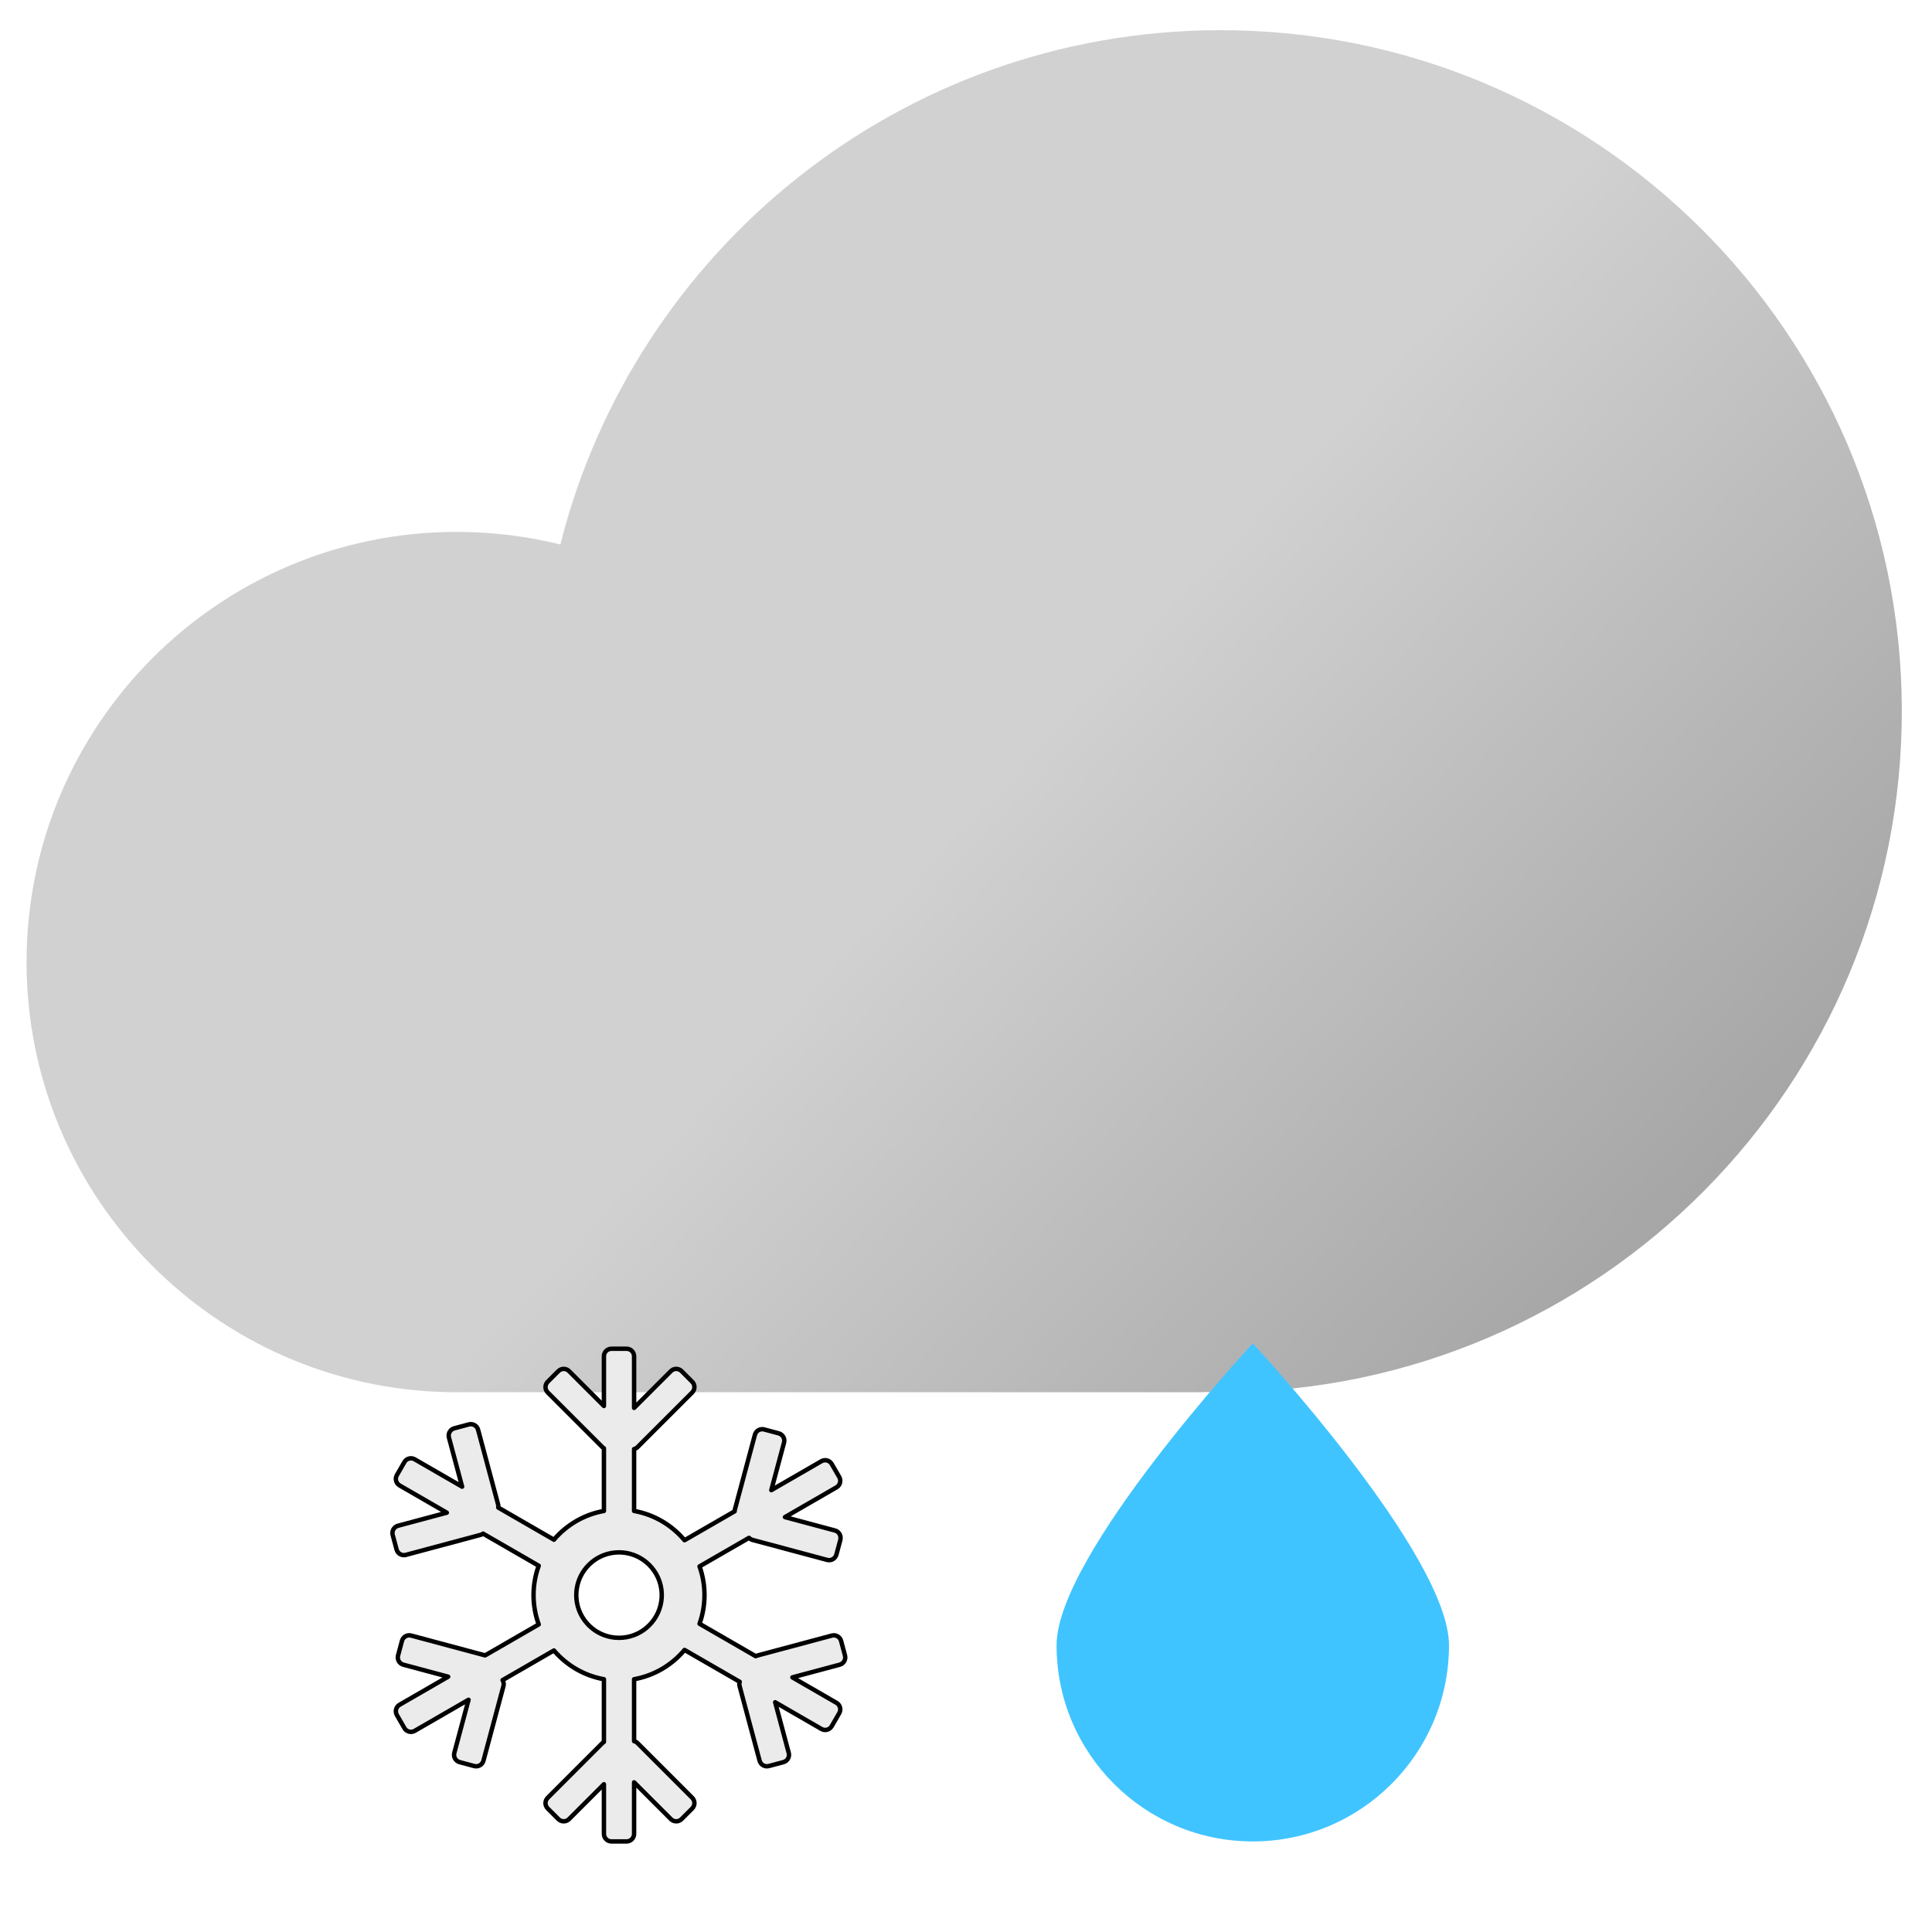
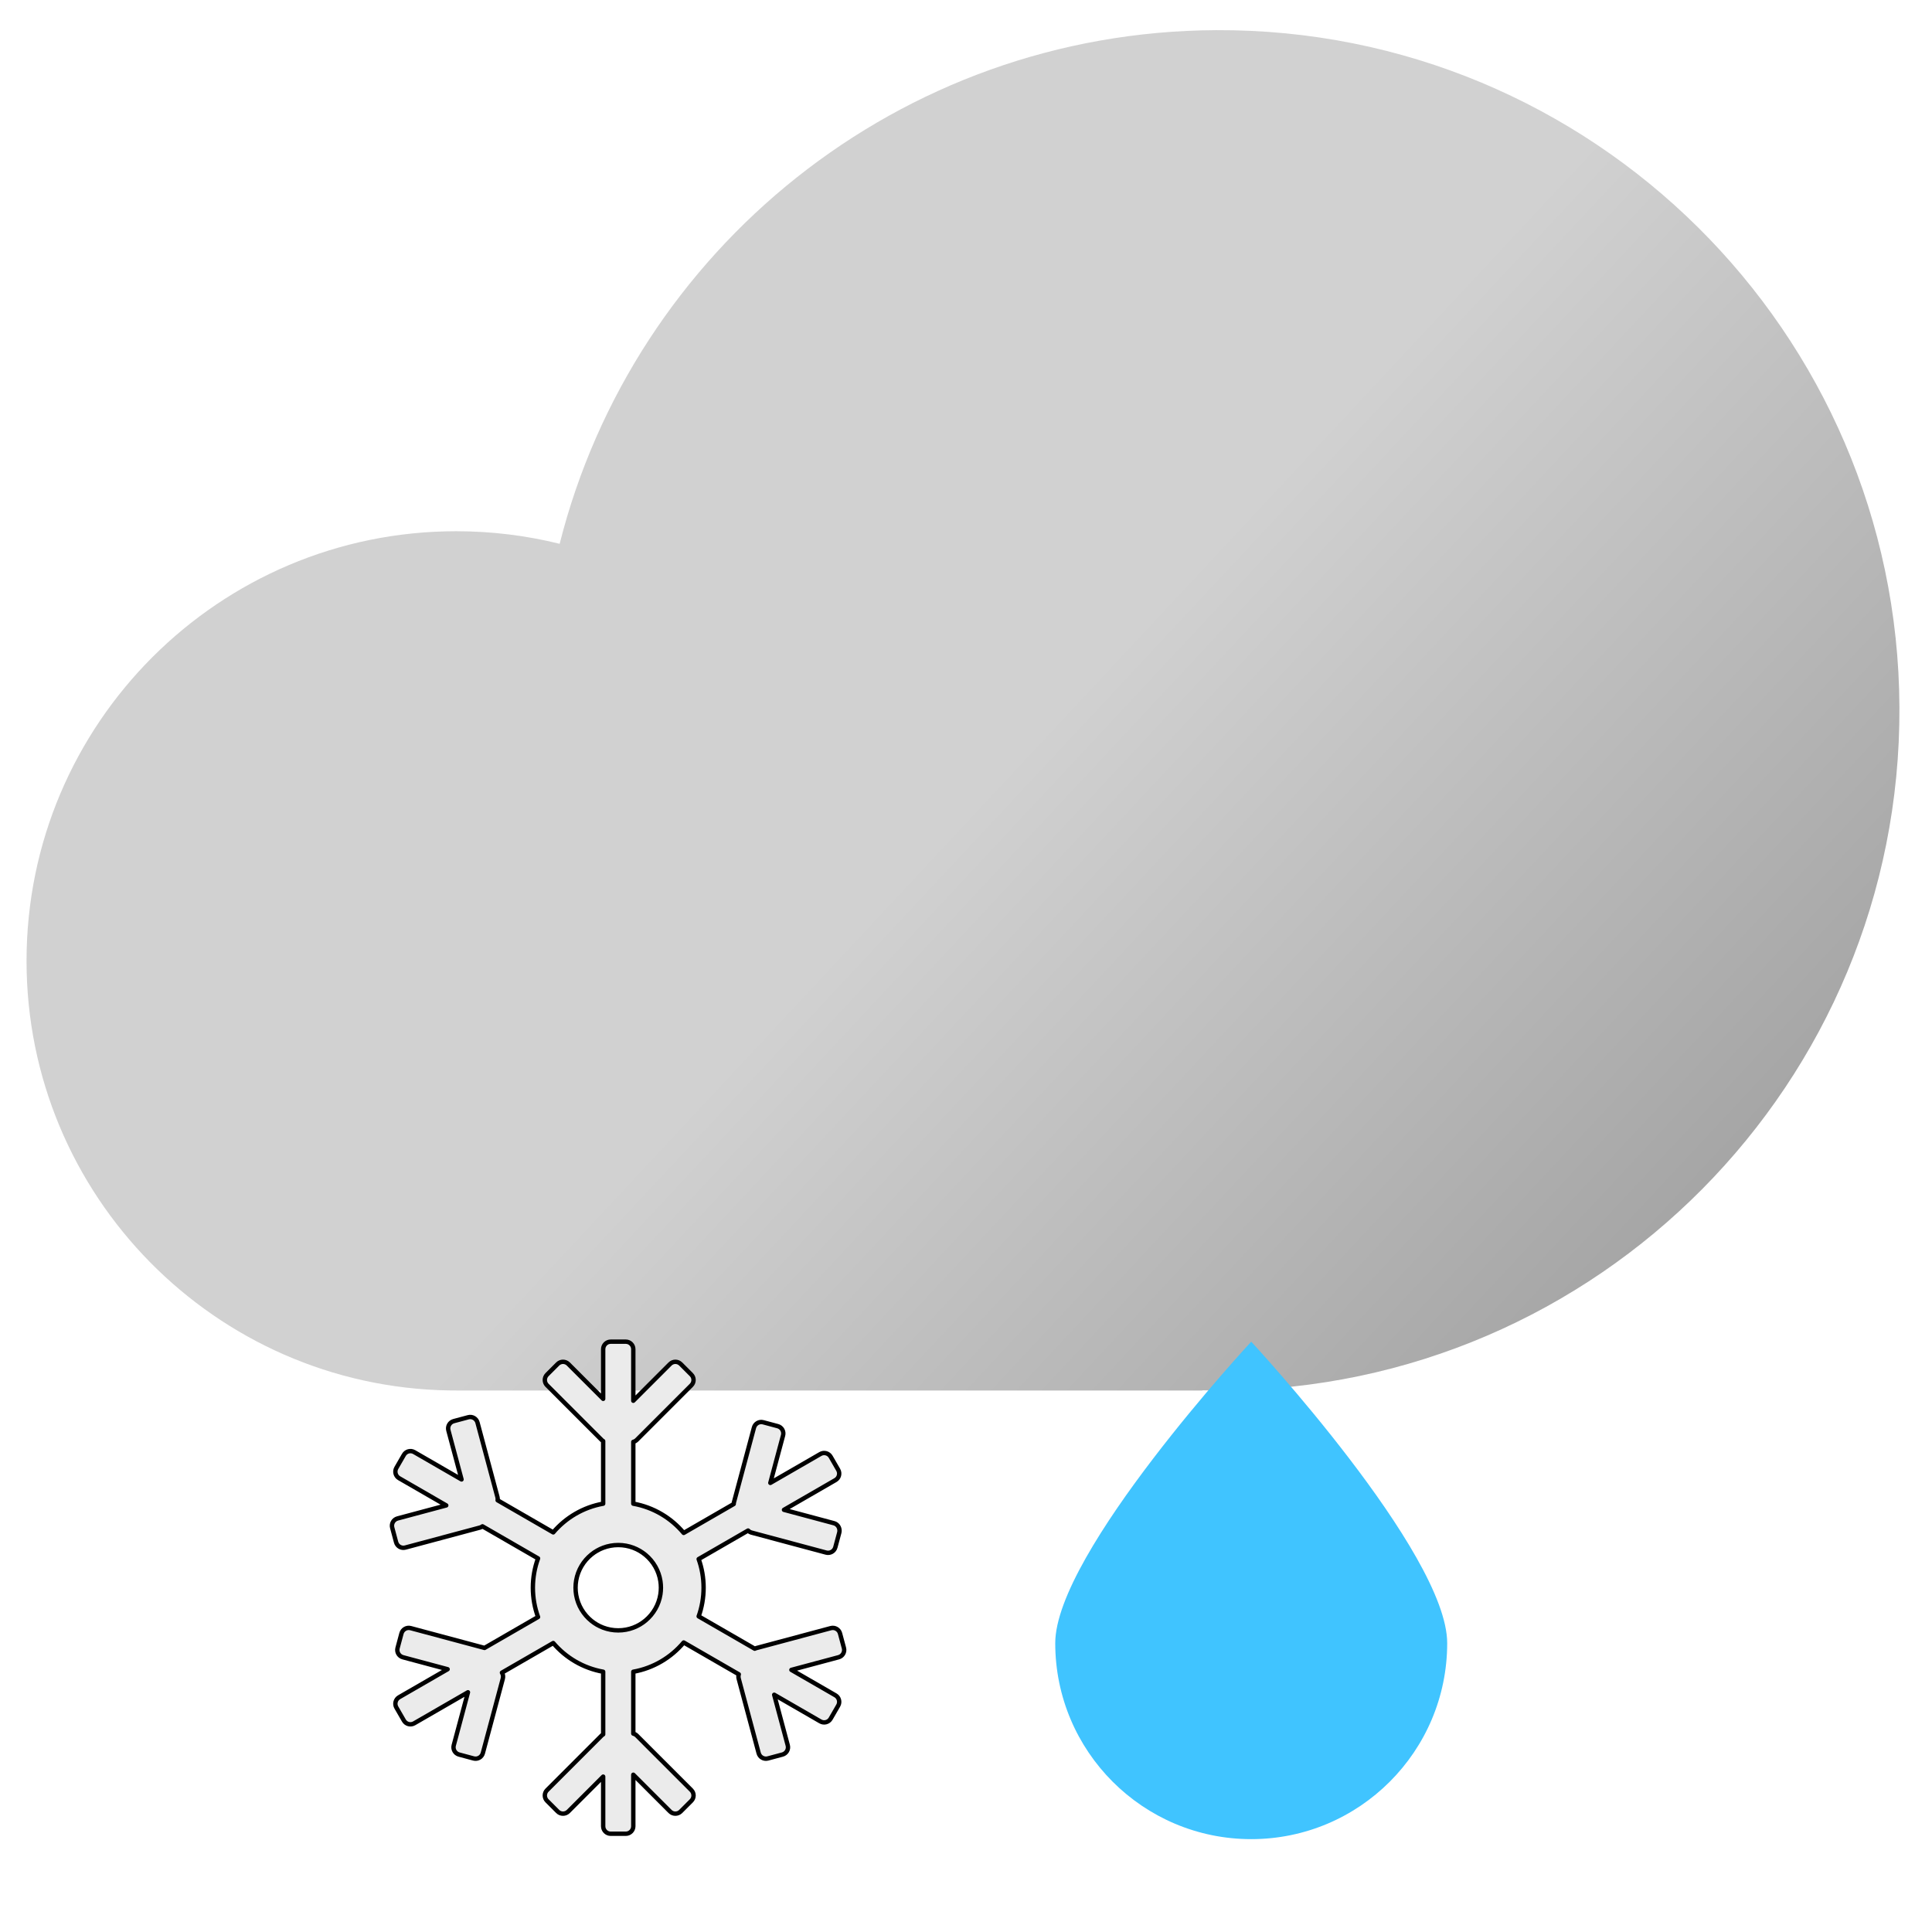
- <svg xmlns="http://www.w3.org/2000/svg" width="100%" height="100%" viewBox="0 0 128 128" version="1.1" xml:space="preserve" style="fill-rule:evenodd;clip-rule:evenodd;stroke-linecap:round;stroke-linejoin:round;stroke-miterlimit:1.5;">
-   <g transform="matrix(1,0,0,1,-0.239341,-28.7607)">
-     <path d="M30,120.996C14.501,120.728 2,108.063 2,92.5C2,76.77 14.77,64 30.5,64C32.866,64 35.166,64.289 37.364,64.834C42.278,45.344 59.893,30.858 80.911,30.761C105.813,30.646 126.124,50.77 126.239,75.672C126.354,100.574 106.23,120.885 81.328,121C80.884,121.002 80.441,120.997 80,120.986L80,121L30.5,121C30.333,121 30.166,120.999 30,120.996Z" style="fill:url(#_Linear1);" />
-   </g>
-   <g transform="matrix(0.666174,0,0,0.666174,-1.95711,66.0414)">
-     <path d="M81.003,51.744L85.977,53.077C86.317,53.168 86.533,53.478 86.533,53.815C86.533,53.883 86.526,53.953 86.508,54.023L86.119,55.472C86.012,55.872 85.601,56.109 85.201,56.002L77.776,54.013C77.639,53.976 77.521,53.903 77.429,53.807L72.509,56.648C72.827,57.54 73,58.5 73,59.5C73,60.5 72.827,61.46 72.509,62.352L78.09,65.574C78.138,65.55 78.189,65.53 78.243,65.515L85.668,63.526C86.067,63.419 86.479,63.656 86.586,64.056L86.974,65.505C87.081,65.905 86.844,66.316 86.444,66.423L81.743,67.683L86.129,70.215C86.488,70.422 86.611,70.882 86.404,71.24L85.654,72.539C85.447,72.898 84.988,73.021 84.629,72.814L80.03,70.158L81.38,75.195C81.487,75.595 81.249,76.007 80.849,76.114L79.4,76.502C79.001,76.609 78.589,76.372 78.482,75.972L76.492,68.547C76.453,68.402 76.46,68.255 76.503,68.122L71.017,64.955C69.762,66.452 68.002,67.511 66,67.868L66,74.028C66.127,74.06 66.246,74.125 66.345,74.224L71.78,79.659C72.073,79.952 72.073,80.427 71.78,80.72L70.72,81.78C70.427,82.073 69.952,82.073 69.659,81.78L66,78.121L66,83.25C66,83.664 65.664,84 65.25,84L63.75,84C63.336,84 63,83.664 63,83.25L63,78.311L59.53,81.78C59.238,82.073 58.762,82.073 58.47,81.78L57.409,80.72C57.116,80.427 57.116,79.952 57.409,79.659L62.844,74.224C62.892,74.176 62.944,74.137 63,74.104L63,67.868C61.022,67.515 59.28,66.477 58.028,65.008L52.92,67.958C53.026,68.128 53.063,68.339 53.008,68.547L51.018,75.972C50.911,76.372 50.499,76.609 50.1,76.502L48.651,76.114C48.251,76.007 48.013,75.595 48.12,75.195L49.536,69.911L44.181,73.003C43.823,73.21 43.364,73.087 43.157,72.729L42.407,71.429C42.2,71.071 42.323,70.612 42.681,70.405L47.51,67.617L43.056,66.423C42.656,66.316 42.419,65.905 42.526,65.505L42.914,64.056C43.021,63.656 43.433,63.419 43.832,63.526L51.185,65.496L56.515,62.418C56.182,61.508 56,60.525 56,59.5C56,58.475 56.182,57.492 56.515,56.582L50.981,53.387C50.907,53.444 50.82,53.487 50.724,53.513L43.299,55.502C42.899,55.609 42.488,55.372 42.381,54.972L41.992,53.523C41.885,53.123 42.123,52.711 42.523,52.604L47.374,51.304L42.681,48.595C42.323,48.388 42.2,47.929 42.407,47.571L43.157,46.271C43.364,45.913 43.823,45.79 44.181,45.997L48.897,48.719L47.587,43.832C47.48,43.433 47.718,43.021 48.117,42.914L49.566,42.526C49.966,42.419 50.378,42.656 50.485,43.056L52.474,50.481C52.503,50.586 52.507,50.693 52.49,50.794L58.028,53.992C59.28,52.523 61.022,51.485 63,51.132L63,44.9C62.944,44.868 62.892,44.828 62.844,44.78L57.409,39.345C57.116,39.053 57.116,38.577 57.409,38.285L58.47,37.224C58.762,36.931 59.238,36.931 59.53,37.224L63,40.694L63,35.75C63,35.336 63.336,35 63.75,35L65.25,35C65.664,35 66,35.336 66,35.75L66,40.883L69.659,37.224C69.952,36.931 70.427,36.931 70.72,37.224L71.78,38.285C72.073,38.577 72.073,39.053 71.78,39.345L66.345,44.78C66.246,44.879 66.127,44.945 66,44.977L66,51.132C68.002,51.489 69.762,52.548 71.017,54.045L76,51.168C76.001,51.106 76.009,51.043 76.026,50.981L78.015,43.556C78.122,43.156 78.534,42.919 78.934,43.026L80.383,43.414C80.782,43.521 81.02,43.933 80.913,44.332L79.645,49.064L84.629,46.186C84.988,45.979 85.447,46.102 85.654,46.461L86.404,47.76C86.611,48.118 86.488,48.578 86.129,48.785L81.003,51.744ZM61.836,56.19C61.048,56.825 60.491,57.735 60.312,58.774C60.271,59.01 60.25,59.253 60.25,59.5C60.25,59.747 60.271,59.99 60.312,60.226C60.491,61.265 61.048,62.175 61.836,62.81C62.183,63.09 62.575,63.317 63,63.477C63.467,63.654 63.972,63.75 64.5,63.75C65.028,63.75 65.533,63.654 66,63.477C66.448,63.308 66.86,63.065 67.222,62.763C67.997,62.116 68.539,61.197 68.7,60.153C68.733,59.94 68.75,59.722 68.75,59.5C68.75,59.278 68.733,59.06 68.7,58.847C68.539,57.803 67.997,56.884 67.222,56.237C66.86,55.935 66.448,55.692 66,55.523C65.533,55.346 65.028,55.25 64.5,55.25C63.972,55.25 63.467,55.346 63,55.523C62.575,55.683 62.183,55.91 61.836,56.19Z" style="fill:rgb(235,235,235);stroke:black;stroke-width:0.44px;" />
-   </g>
-   <g transform="matrix(1.73333,0,0,1.1,-51.3333,5.4)">
-     <path d="M77.5,76C77.5,76 85,88.727 85,94.182C85,100.704 81.639,106 77.5,106C73.361,106 70,100.704 70,94.182C70,88.727 77.5,76 77.5,76Z" style="fill:rgb(64,196,255);" />
-   </g>
+ <svg xmlns="http://www.w3.org/2000/svg" width="100%" height="100%" viewBox="0 0 534 534" version="1.1" xml:space="preserve" style="fill-rule:evenodd;clip-rule:evenodd;stroke-linecap:round;stroke-linejoin:round;stroke-miterlimit:1.5;">
+   <path d="M124.003,384.313c-64.581,-1.114 -116.667,-53.888 -116.667,-118.732c0,-65.54 53.21,-118.75 118.75,-118.75c9.859,-0 19.44,1.204 28.602,3.473c20.472,-81.209 93.867,-141.564 181.446,-141.969c103.758,-0.478 188.385,83.371 188.864,187.129c0.479,103.759 -83.371,188.386 -187.129,188.865c-1.851,0.008 -3.695,-0.01 -5.533,-0.055l0,0.057l-206.25,-0c-0.696,-0 -1.39,-0.006 -2.083,-0.018Z" style="fill:url(#_Linear1);" />
+   <path d="M216.689,417.309l13.806,3.7c0.942,0.252 1.543,1.114 1.543,2.049c-0,0.19 -0.02,0.384 -0.071,0.578l-1.078,4.021c-0.297,1.11 -1.44,1.77 -2.55,1.472l-20.608,-5.522c-0.381,-0.102 -0.709,-0.304 -0.964,-0.569l-13.657,7.885c0.883,2.474 1.363,5.139 1.363,7.916c0,2.776 -0.48,5.441 -1.363,7.916l15.493,8.944c0.132,-0.069 0.274,-0.124 0.423,-0.164l20.609,-5.522c1.11,-0.298 2.252,0.362 2.549,1.472l1.078,4.022c0.297,1.109 -0.362,2.252 -1.472,2.549l-13.049,3.497l12.175,7.029c0.995,0.574 1.336,1.848 0.762,2.844l-2.082,3.605c-0.574,0.995 -1.849,1.337 -2.844,0.762l-12.766,-7.37l3.747,13.981c0.297,1.11 -0.363,2.253 -1.473,2.55l-4.021,1.078c-1.11,0.297 -2.253,-0.363 -2.55,-1.472l-5.522,-20.609c-0.108,-0.403 -0.09,-0.81 0.031,-1.18l-15.229,-8.792c-3.482,4.155 -8.369,7.095 -13.926,8.086l0,17.098c0.352,0.089 0.684,0.271 0.959,0.545l15.086,15.087c0.813,0.812 0.813,2.131 0,2.944l-2.944,2.944c-0.812,0.812 -2.132,0.812 -2.944,0l-10.157,-10.157l0,14.236c0,1.149 -0.933,2.082 -2.082,2.082l-4.163,-0c-1.149,-0 -2.082,-0.933 -2.082,-2.082l-0,-13.71l-9.631,9.631c-0.812,0.812 -2.132,0.812 -2.944,0l-2.944,-2.944c-0.813,-0.813 -0.813,-2.132 -0,-2.944l15.086,-15.087c0.133,-0.132 0.278,-0.243 0.433,-0.332l-0,-17.311c-5.491,-0.979 -10.326,-3.86 -13.8,-7.936l-14.179,8.186c0.293,0.471 0.398,1.058 0.243,1.636l-5.522,20.609c-0.298,1.109 -1.44,1.769 -2.55,1.472l-4.022,-1.078c-1.109,-0.297 -1.769,-1.44 -1.472,-2.55l3.93,-14.666l-14.863,8.581c-0.995,0.575 -2.27,0.233 -2.844,-0.762l-2.082,-3.605c-0.574,-0.996 -0.233,-2.27 0.762,-2.844l13.404,-7.739l-12.364,-3.313c-1.11,-0.297 -1.769,-1.44 -1.472,-2.549l1.078,-4.022c0.297,-1.11 1.439,-1.77 2.549,-1.472l20.408,5.468l14.795,-8.542c-0.924,-2.527 -1.429,-5.255 -1.429,-8.1c-0,-2.846 0.505,-5.574 1.429,-8.1l-15.359,-8.868c-0.208,0.157 -0.449,0.277 -0.716,0.348l-20.608,5.522c-1.11,0.298 -2.252,-0.362 -2.55,-1.472l-1.077,-4.021c-0.298,-1.11 0.362,-2.253 1.472,-2.55l13.466,-3.608l-13.026,-7.521c-0.995,-0.574 -1.336,-1.848 -0.762,-2.843l2.082,-3.606c0.574,-0.995 1.849,-1.337 2.844,-0.762l13.088,7.556l-3.635,-13.564c-0.297,-1.11 0.362,-2.252 1.472,-2.55l4.022,-1.077c1.11,-0.298 2.252,0.362 2.55,1.472l5.522,20.608c0.078,0.293 0.09,0.589 0.044,0.871l15.372,8.875c3.474,-4.077 8.309,-6.958 13.8,-7.937l-0,-17.299c-0.155,-0.089 -0.3,-0.199 -0.433,-0.332l-15.086,-15.086c-0.813,-0.813 -0.813,-2.132 -0,-2.944l2.944,-2.944c0.812,-0.813 2.132,-0.813 2.944,-0l9.631,9.631l-0,-13.723c-0,-1.149 0.933,-2.082 2.082,-2.082l4.163,0c1.149,0 2.082,0.933 2.082,2.082l0,14.249l10.157,-10.157c0.812,-0.813 2.132,-0.813 2.944,-0l2.944,2.944c0.813,0.812 0.813,2.131 0,2.944l-15.086,15.086c-0.275,0.275 -0.607,0.457 -0.959,0.546l0,17.085c5.557,0.991 10.444,3.931 13.926,8.086l13.831,-7.986c0.002,-0.172 0.025,-0.347 0.072,-0.521l5.522,-20.608c0.297,-1.11 1.44,-1.77 2.549,-1.473l4.022,1.078c1.11,0.297 1.769,1.44 1.472,2.55l-3.519,13.133l13.834,-7.987c0.995,-0.575 2.27,-0.233 2.844,0.762l2.082,3.606c0.574,0.995 0.233,2.269 -0.762,2.843l-14.227,8.214Zm-53.205,12.341c-2.187,1.763 -3.732,4.29 -4.23,7.173c-0.112,0.655 -0.171,1.329 -0.171,2.016c-0,0.687 0.059,1.36 0.171,2.015c0.498,2.883 2.043,5.41 4.23,7.173c0.964,0.777 2.053,1.406 3.232,1.851c1.295,0.49 2.698,0.757 4.164,0.757c1.465,0 2.868,-0.267 4.163,-0.757c1.244,-0.469 2.388,-1.144 3.391,-1.981c2.153,-1.798 3.656,-4.349 4.104,-7.246c0.091,-0.591 0.138,-1.196 0.138,-1.812c0,-0.617 -0.047,-1.222 -0.138,-1.812c-0.448,-2.898 -1.951,-5.448 -4.104,-7.247c-1.003,-0.837 -2.147,-1.511 -3.391,-1.981c-1.295,-0.49 -2.698,-0.757 -4.163,-0.757c-1.466,-0 -2.869,0.267 -4.164,0.757c-1.179,0.445 -2.268,1.074 -3.232,1.851Z" style="fill:#ebebeb;stroke:#000;stroke-width:1.21px;" />
+   <path d="M345.833,370.833c0,0 54.167,58.334 54.167,83.334c0,29.895 -24.271,54.166 -54.167,54.166c-29.895,0 -54.166,-24.271 -54.166,-54.166c-0,-25 54.166,-83.334 54.166,-83.334Z" style="fill:#40c4ff;" />
  <defs>
-     <linearGradient id="_Linear1" x1="0" y1="0" x2="1" y2="0" gradientUnits="userSpaceOnUse" gradientTransform="matrix(59,55,-55,59,74,72)">
-       <stop offset="0" style="stop-color:rgb(209,209,209);stop-opacity:1" />
-       <stop offset="1" style="stop-color:rgb(142,142,142);stop-opacity:1" />
+     <linearGradient id="_Linear1" x1="0" y1="0" x2="1" y2="0" gradientUnits="userSpaceOnUse" gradientTransform="matrix(245.833,229.167,-229.167,245.833,307.336,180.164)">
+       <stop offset="0" style="stop-color:#d1d1d1;stop-opacity:1" />
+       <stop offset="1" style="stop-color:#8e8e8e;stop-opacity:1" />
    </linearGradient>
  </defs>
</svg>
